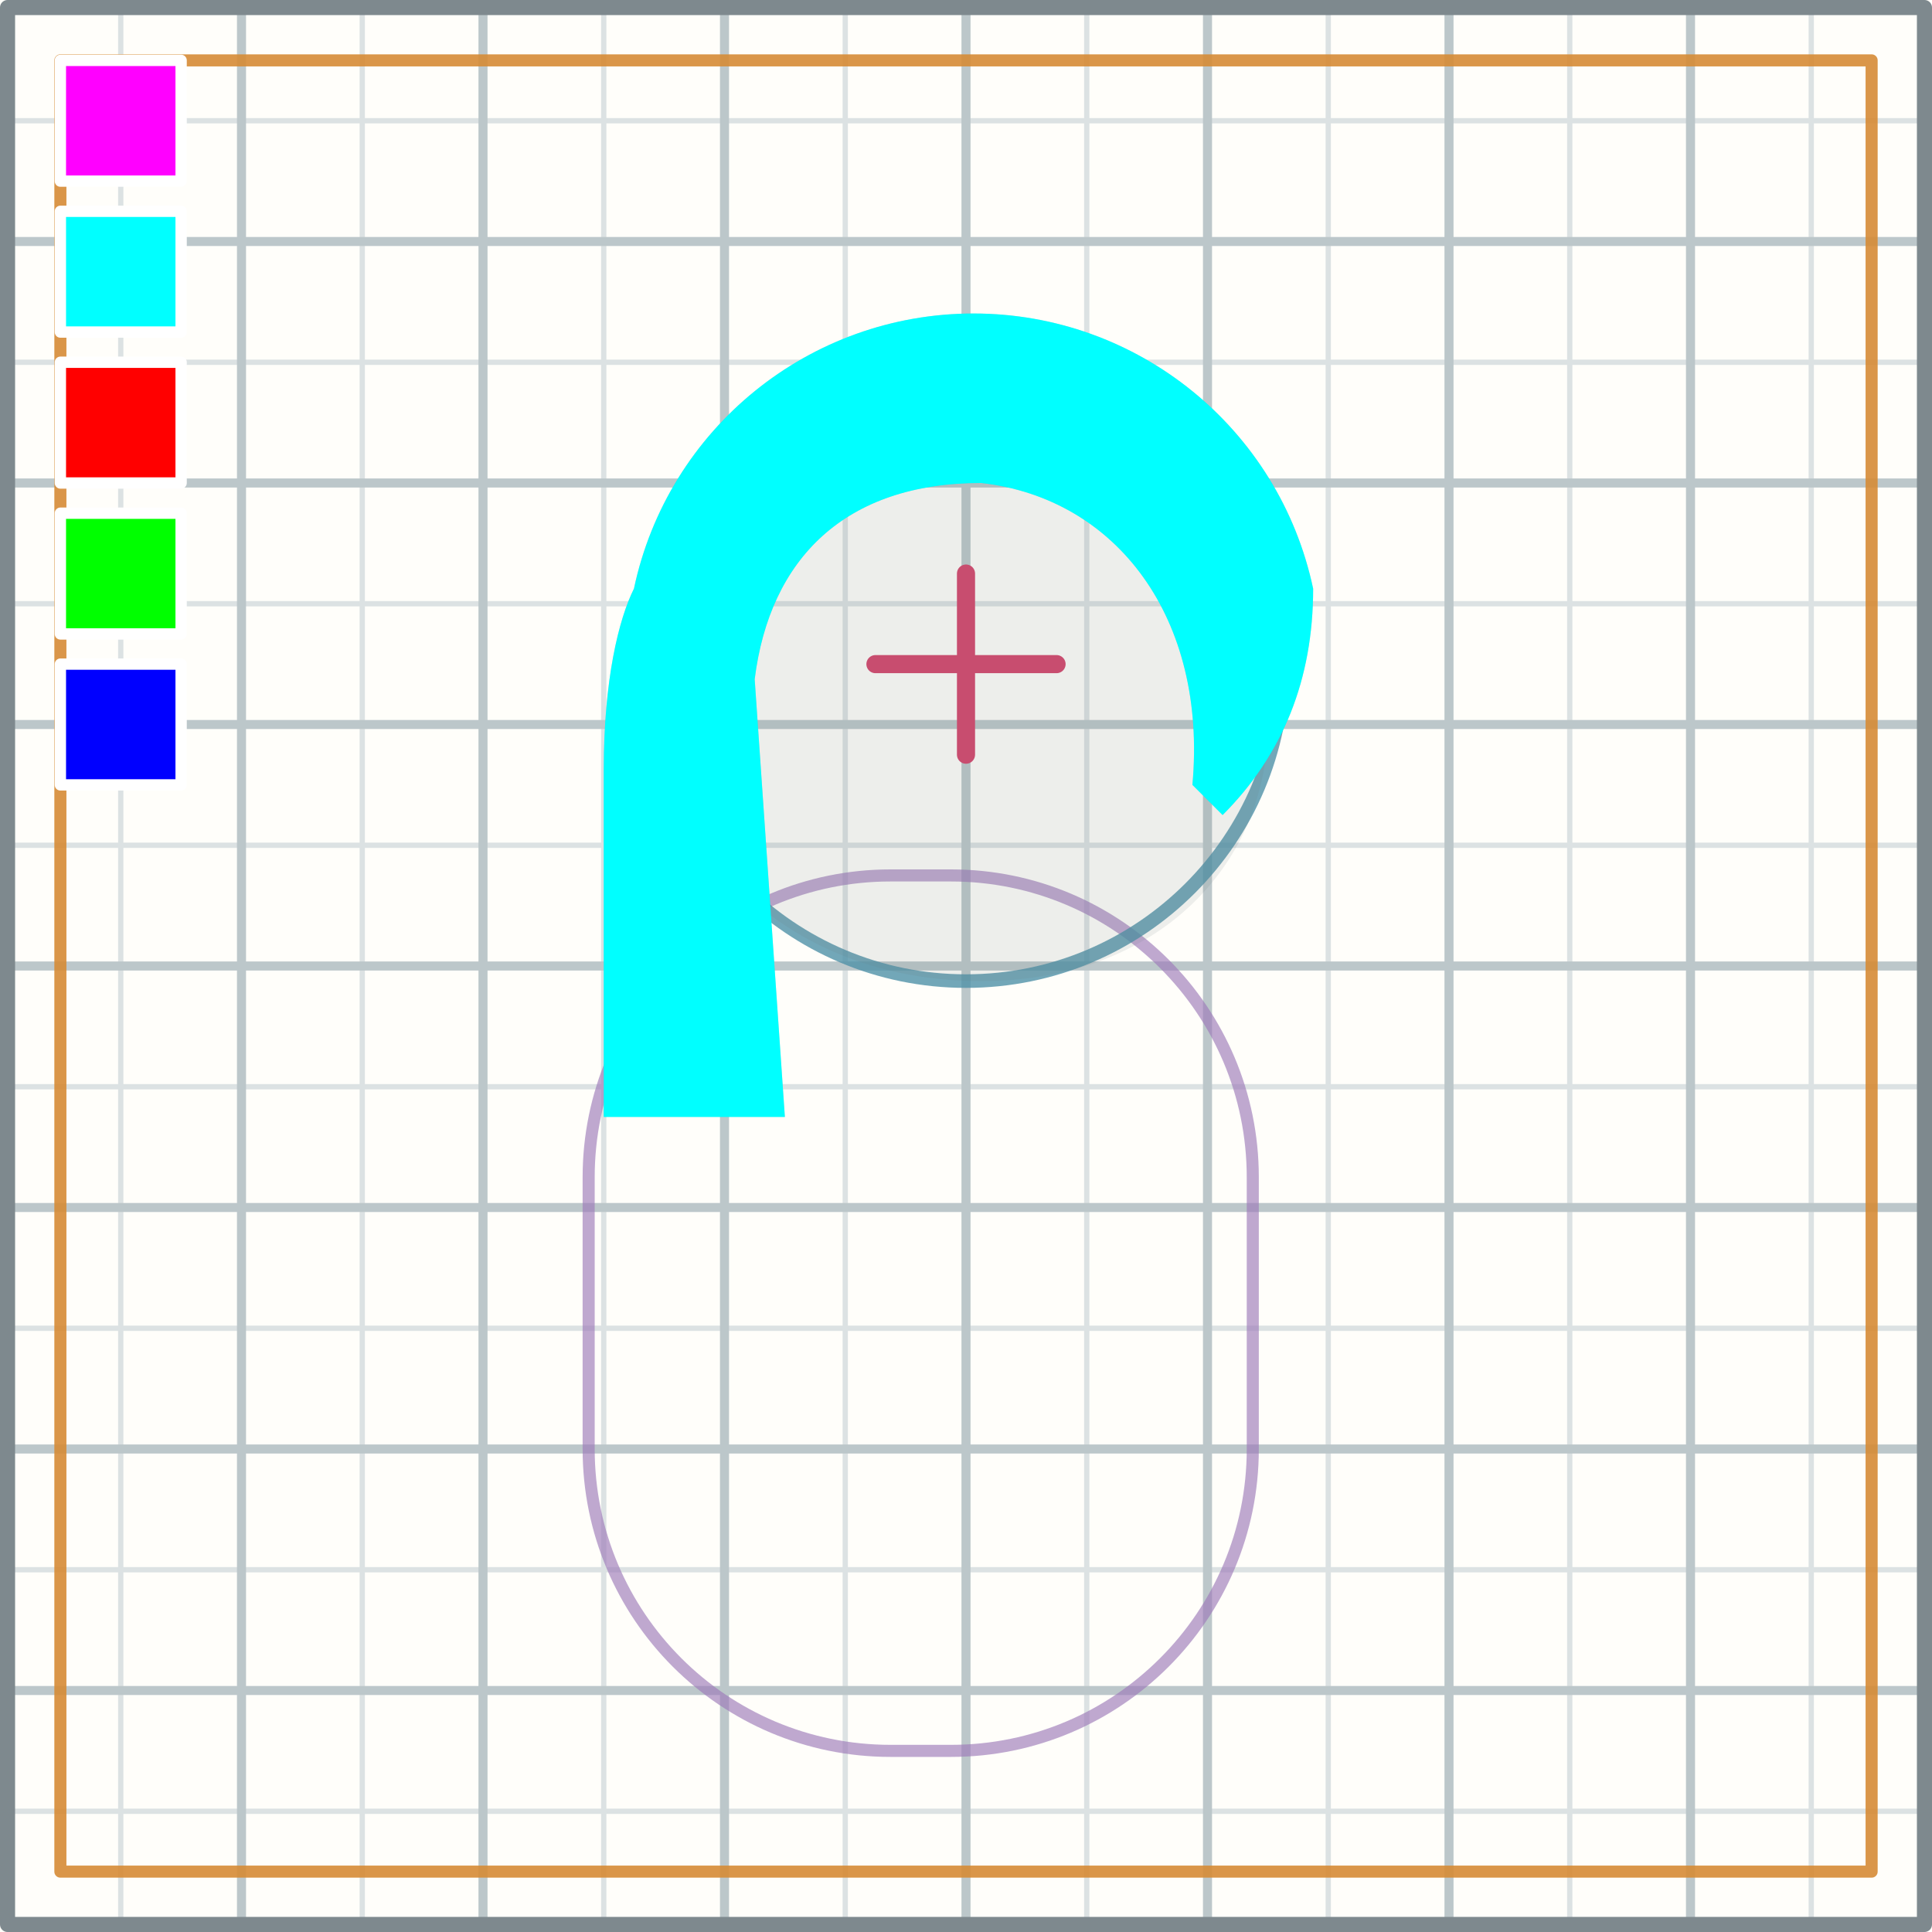
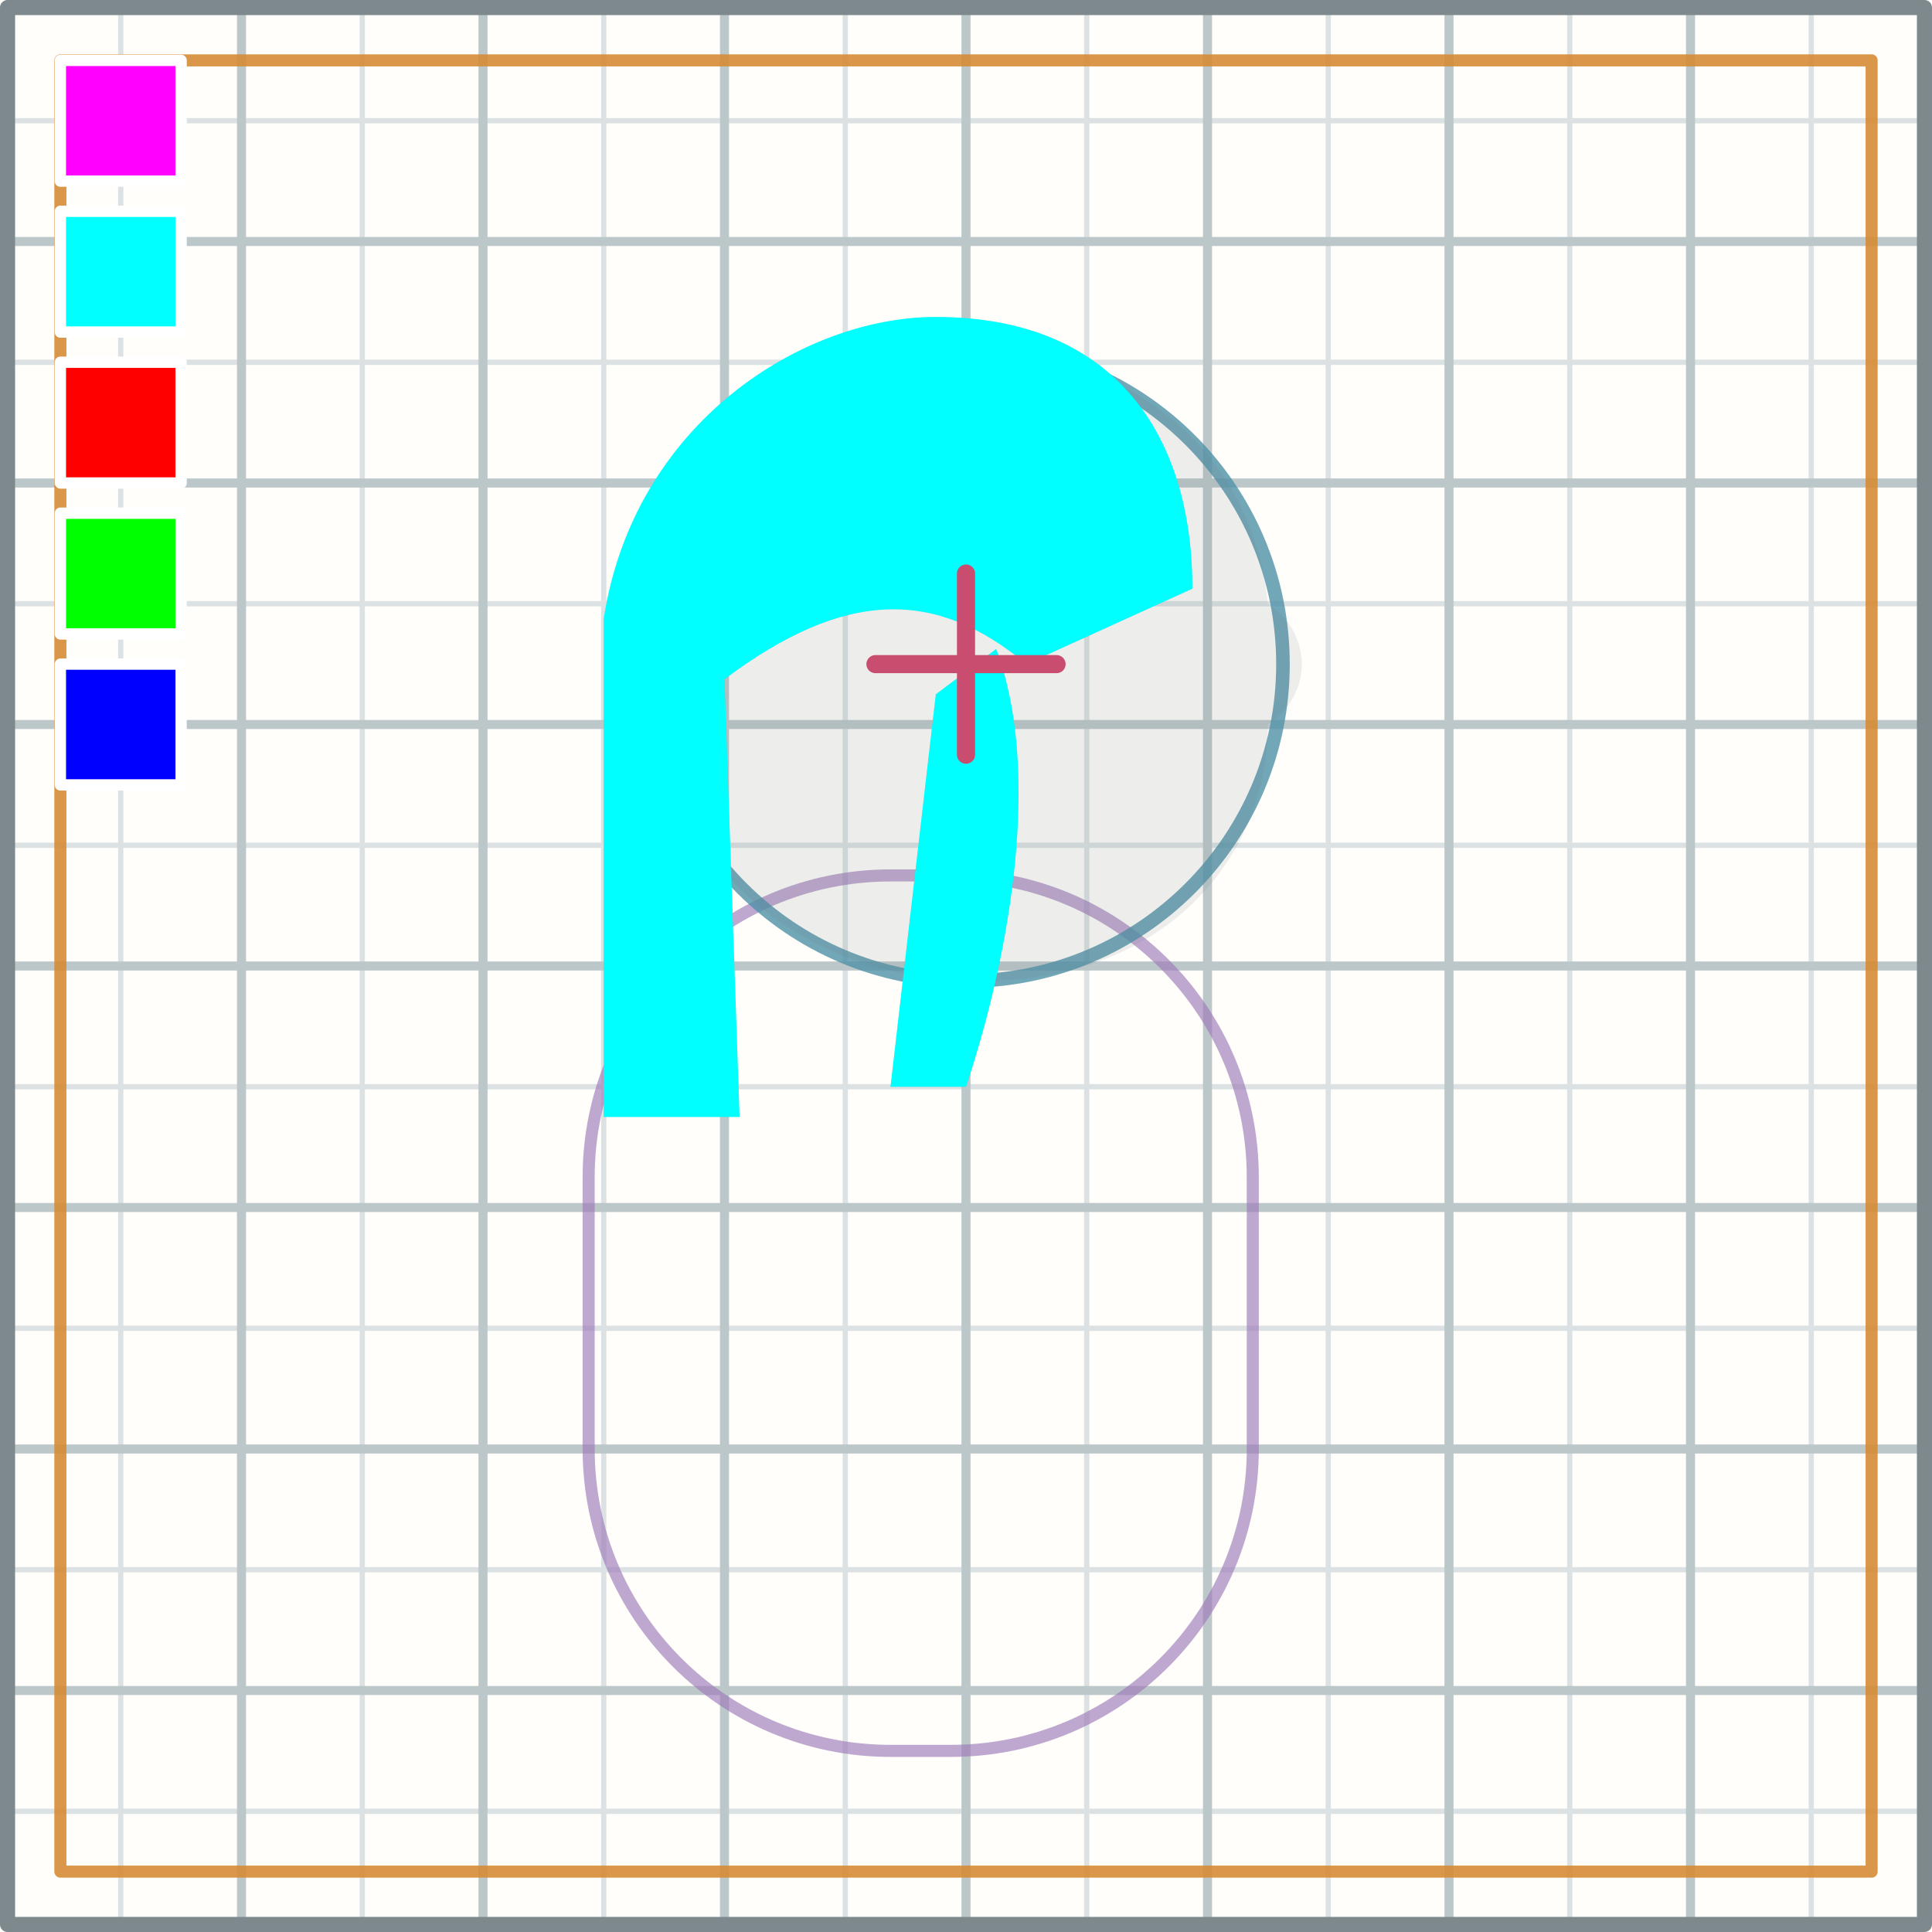
<svg xmlns="http://www.w3.org/2000/svg" viewBox="0 0 128 128" width="128" height="128">
  <path id="reference/canvas-background" d="M 0 0 H 128 V 128 H 0 Z" fill="#FFFEFA" fill-rule="nonzero" />
  <g id="guide/grid-minor">
    <path id="guide/grid-minor/path" d="M 8 0 V 128 M 0 8 H 128 M 16 0 V 128 M 0 16 H 128 M 24 0 V 128 M 0 24 H 128 M 32 0 V 128 M 0 32 H 128 M 40 0 V 128 M 0 40 H 128 M 48 0 V 128 M 0 48 H 128 M 56 0 V 128 M 0 56 H 128 M 64 0 V 128 M 0 64 H 128 M 72 0 V 128 M 0 72 H 128 M 80 0 V 128 M 0 80 H 128 M 88 0 V 128 M 0 88 H 128 M 96 0 V 128 M 0 96 H 128 M 104 0 V 128 M 0 104 H 128 M 112 0 V 128 M 0 112 H 128 M 120 0 V 128 M 0 120 H 128" fill="none" stroke="#DCE2E3" stroke-width="0.35" stroke-linecap="round" stroke-linejoin="round" />
  </g>
  <g id="guide/grid-major">
    <path id="guide/grid-major/path" d="M 16 0 V 128 M 0 16 H 128 M 32 0 V 128 M 0 32 H 128 M 48 0 V 128 M 0 48 H 128 M 64 0 V 128 M 0 64 H 128 M 80 0 V 128 M 0 80 H 128 M 96 0 V 128 M 0 96 H 128 M 112 0 V 128 M 0 112 H 128" fill="none" stroke="#BCC7CA" stroke-width="0.6" stroke-linecap="round" stroke-linejoin="round" />
  </g>
  <g id="guide/canvas">
    <path id="guide/canvas/border" d="M 0.5 0.5 H 127.5 V 127.5 H 0.5 Z" fill="none" stroke="#7E898E" stroke-width="1" stroke-linecap="round" stroke-linejoin="round" />
    <path id="guide/canvas/outline-safe-area" d="M 4 4 H 124 V 124 H 4 Z" fill="none" stroke="#D68B35" stroke-width="0.8" stroke-linecap="round" stroke-linejoin="round" opacity="0.9" />
  </g>
  <g id="guide/body-capsule">
    <path id="guide/body-capsule/shape-001" d="M59 58h4a20 20 0 0 1 20 20v18a20 20 0 0 1-20 20h-4a20 20 0 0 1-20-20v-18a20 20 0 0 1 20-20Z" fill="none" stroke="#9C7AB8" stroke-width="0.8" stroke-linecap="round" stroke-linejoin="round" opacity="0.65" />
  </g>
  <g id="guide/head-radius">
    <path id="guide/head-radius/path" d="M 43 44 a 21 21 0 1 0 42 0 a 21 21 0 1 0 -42 0 Z" fill="none" stroke="#4F91A8" stroke-width="0.9" stroke-linecap="round" stroke-linejoin="round" opacity="0.8" />
  </g>
  <g id="reference/context-head-round" opacity="0.12" transform="translate(64 44)">
    <path id="reference/context-head-round/shape-001" d="M-1-21C11-21 19-14 20-4 23-2 23 2 20 4 20 13 13 21 1 21-12 21-21 12-21 0-21-12-13-21-1-21Z" fill="#66747A" fill-rule="nonzero" />
    <path id="reference/context-head-round/shape-002" d="M8.4 0C8.4 0.929 8.896 1.787 9.7 2.252 10.504 2.716 11.496 2.716 12.3 2.252 13.104 1.787 13.6 0.929 13.6 0 13.6-0.929 13.104-1.787 12.3-2.252 11.496-2.716 10.504-2.716 9.7-2.252 8.896-1.787 8.4-0.929 8.4 0Z" fill="#66747A" fill-rule="nonzero" />
  </g>
  <g id="reference/hair-long-straight" opacity="0.22" transform="translate(64 44)">
-     <path id="reference/hair-long-straight/shape-001" d="M -22 -5 A 23 23 0 0 1 23 -5 C 23 1 21 6 17 10 L 15 8 C 16 -3 10 -11 1 -12 C -8 -12 -13 -7 -14 1 L -12 30 L -24 30 L -24 7 C -24 1 -23 -3 -22 -5 Z" fill="#66747A" fill-rule="nonzero" />
+     <path id="reference/hair-long-straight/shape-001" d="M-24 30L-24-3C-22-16-10.8-23-2-23 10-23 15-15 15-5L4 0C-2-5-8-5-16 1L-15 30Z" fill="#66747A" fill-rule="nonzero" />
+     <path id="reference/hair-long-straight/shape-002" d="M2-1C5 7 3 19 0 28L-5 28-2 2Z" fill="#66747A" fill-rule="nonzero" />
  </g>
  <g id="art" transform="translate(64 44)">
-     <path id="art/shape-001" d="M -22 -5 A 23 23 0 0 1 23 -5 C 23 1 21 6 17 10 L 15 8 C 16 -3 10 -11 1 -12 C -8 -12 -13 -7 -14 1 L -12 30 L -24 30 L -24 7 C -24 1 -23 -3 -22 -5 Z" fill="#00FFFF" fill-rule="nonzero" />
+     <path id="art/shape-001" d="M-24 30L-24-3C-22-16-10.8-23-2-23 10-23 15-15 15-5L4 0C-2-5-8-5-16 1L-15 30Z" fill="#00FFFF" fill-rule="nonzero" />
+     <path id="art/shape-002" d="M2-1C5 7 3 19 0 28L-5 28-2 2Z" fill="#00FFFF" fill-rule="nonzero" />
  </g>
  <g id="swatches">
    <path id="swatches/skin" d="M 4 4 H 12 V 12 H 4 Z" fill="#FF00FF" fill-rule="nonzero" stroke="#FFFFFF" stroke-width="0.75" stroke-linecap="round" stroke-linejoin="round" />
    <path id="swatches/hair" d="M 4 14 H 12 V 22 H 4 Z" fill="#00FFFF" fill-rule="nonzero" stroke="#FFFFFF" stroke-width="0.75" stroke-linecap="round" stroke-linejoin="round" />
    <path id="swatches/outfitPrimary" d="M 4 24 H 12 V 32 H 4 Z" fill="#FF0000" fill-rule="nonzero" stroke="#FFFFFF" stroke-width="0.75" stroke-linecap="round" stroke-linejoin="round" />
    <path id="swatches/outfitSecondary" d="M 4 34 H 12 V 42 H 4 Z" fill="#00FF00" fill-rule="nonzero" stroke="#FFFFFF" stroke-width="0.75" stroke-linecap="round" stroke-linejoin="round" />
    <path id="swatches/accent" d="M 4 44 H 12 V 52 H 4 Z" fill="#0000FF" fill-rule="nonzero" stroke="#FFFFFF" stroke-width="0.75" stroke-linecap="round" stroke-linejoin="round" />
  </g>
  <g id="anchors">
    <path id="anchors/headCenter" d="M 58 44 H 70 M 64 38 V 50" fill="none" stroke="#C84D6F" stroke-width="1.2" stroke-linecap="round" stroke-linejoin="round" />
  </g>
</svg>
